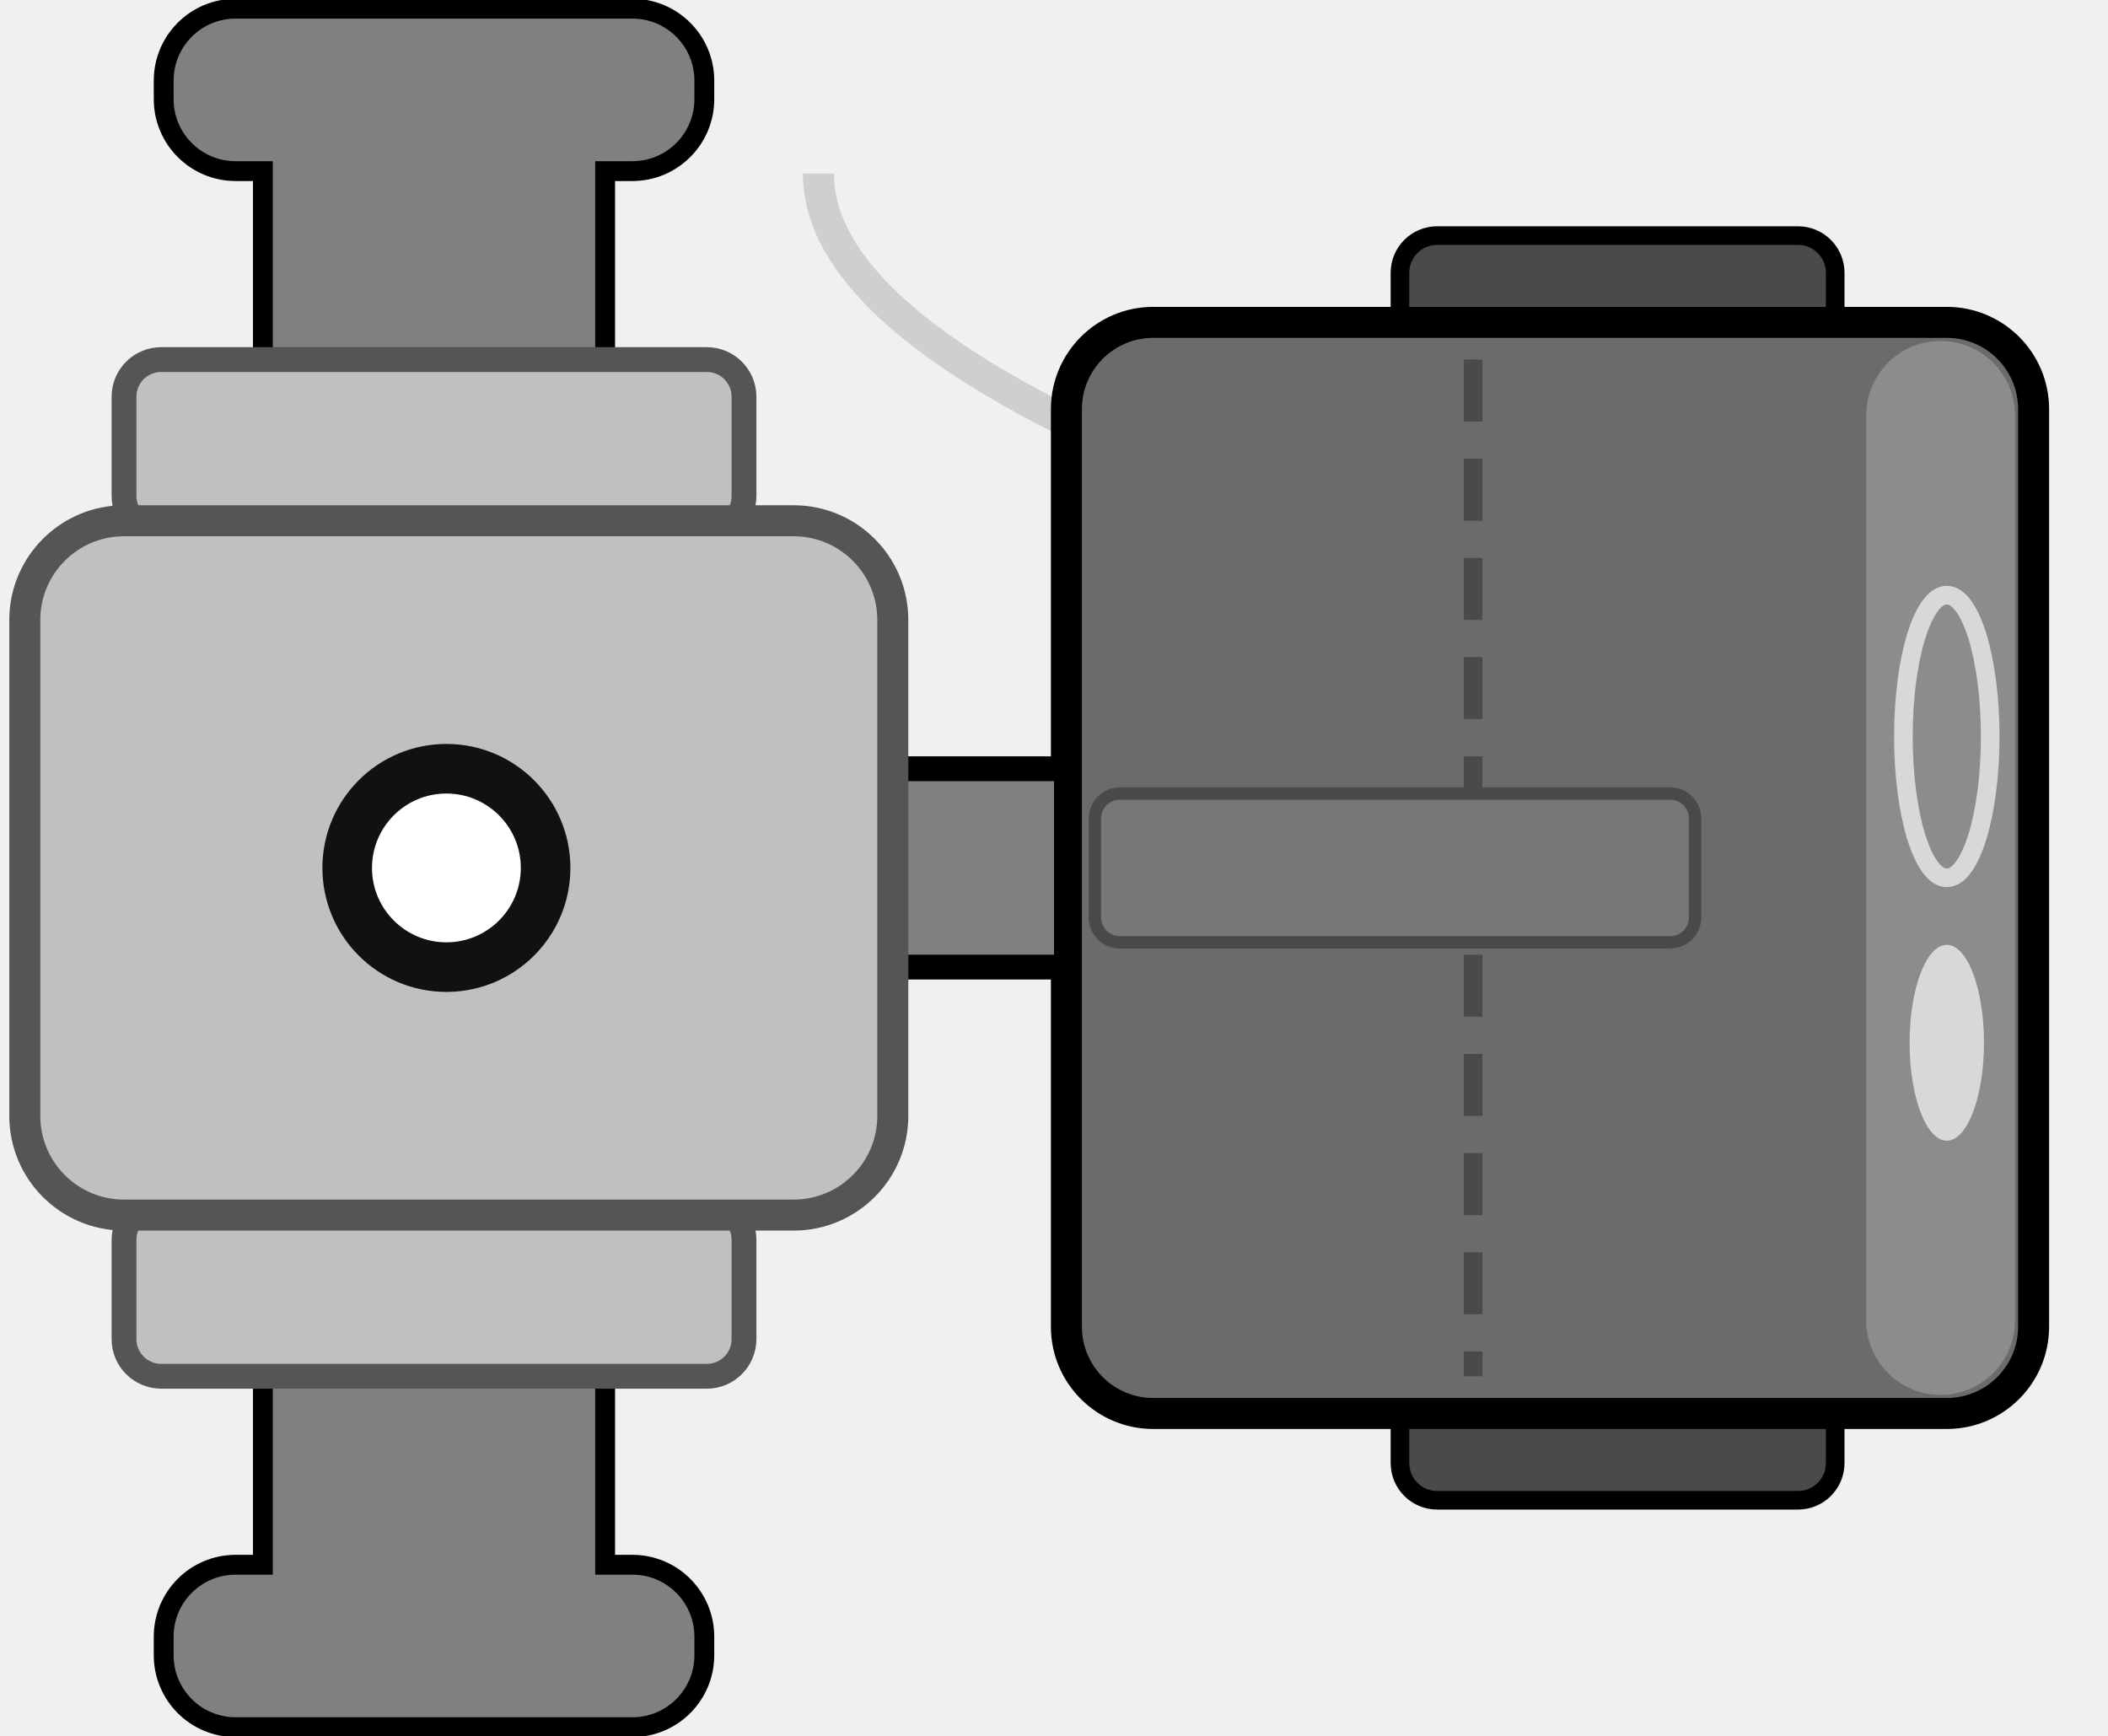
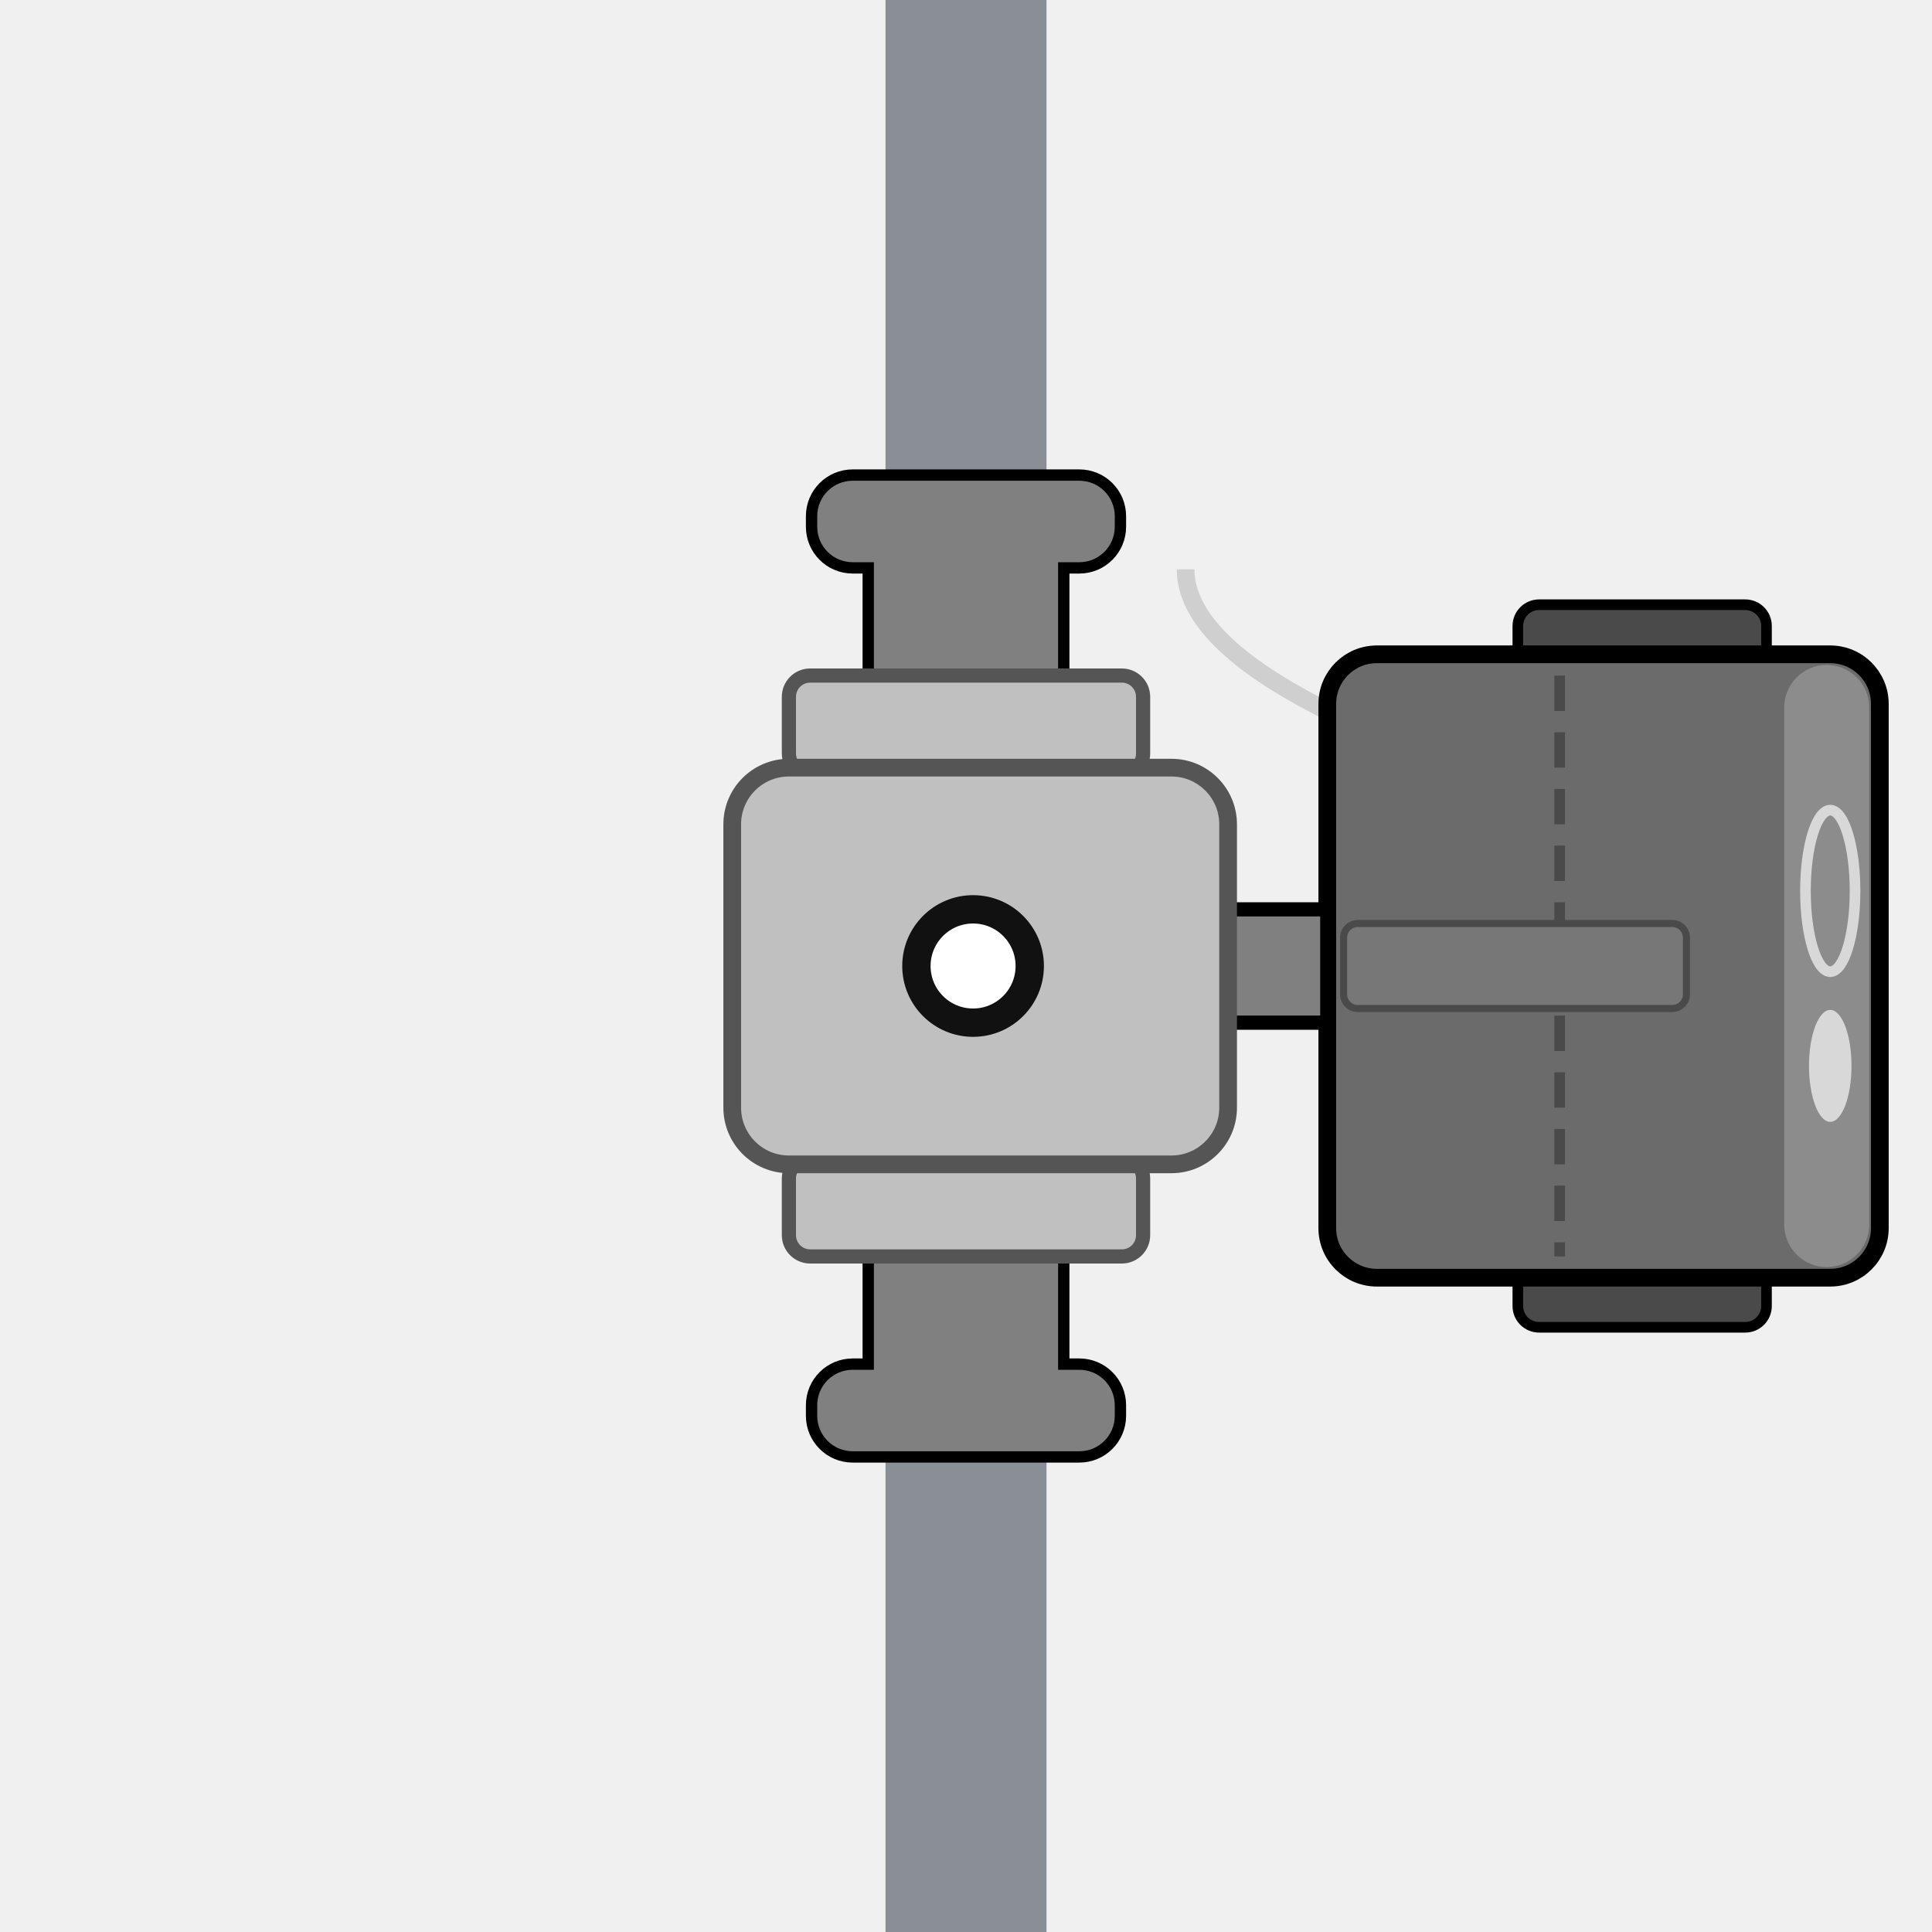
- <svg xmlns="http://www.w3.org/2000/svg" viewBox="0 0 170 140">
-   <g transform="translate(170 0) rotate(90)">
-     <path d="M34 84 Q24.0 104 14 104" fill="none" stroke="#cfcfcf" stroke-width="2.5" />
-     <rect x="19" y="22" width="102" height="35.1" rx="3" fill="#4a4a4a" stroke="#000" stroke-width="1.5" />
-     <rect x="26" y="6" width="88" height="78" rx="7" fill="#6b6b6b" stroke="#000" stroke-width="2.5" />
-     <rect x="27.5" y="7.5" width="85" height="12" rx="6" fill="#8c8c8c" />
-     <ellipse cx="59.4" cy="13" rx="11.4" ry="3.5" fill="none" stroke="#d8d8d8" stroke-width="1.5" />
-     <ellipse cx="84.1" cy="13" rx="7.9" ry="3" fill="#d8d8d8" />
-     <path d="M29 51.2 H111" stroke="#4a4a4a" stroke-width="1.5" stroke-dasharray="5 3" />
-     <rect x="64.0" y="33.3" width="12" height="48.4" rx="2" fill="#777777" stroke="#4a4a4a" stroke-width="1" />
-     <g fill="#000" stroke="#000" stroke-width="3.2" stroke-linejoin="round">
-       <rect x="12" y="122" width="116" height="26" />
-       <rect x="0" y="-21" width="11.5" height="42" rx="5" transform="translate(1.50 135.00) rotate(0.00)" />
-       <rect x="0" y="-21" width="11.5" height="42" rx="5" transform="translate(138.50 135.00) rotate(180.00)" />
+ <svg xmlns="http://www.w3.org/2000/svg" viewBox="0 0 300 300" data-valve-standard="1">
+   <rect x="137.5" y="0" width="25" height="74" fill="#8a8f96" />
+   <rect x="137.5" y="226" width="25" height="74" fill="#8a8f96" />
+   <g transform="translate(111.5 73) scale(1.1)">
+     <g transform="translate(170 0) rotate(90)">
+       <path d="M34 84 Q24.0 104 14 104" fill="none" stroke="#cfcfcf" stroke-width="2.5" />
+       <rect x="19" y="22" width="102" height="35.1" rx="3" fill="#4a4a4a" stroke="#000" stroke-width="1.5" />
+       <rect x="26" y="6" width="88" height="78" rx="7" fill="#6b6b6b" stroke="#000" stroke-width="2.5" />
+       <rect x="27.5" y="7.5" width="85" height="12" rx="6" fill="#8c8c8c" />
+       <ellipse cx="59.4" cy="13" rx="11.4" ry="3.5" fill="none" stroke="#d8d8d8" stroke-width="1.5" />
+       <ellipse cx="84.1" cy="13" rx="7.9" ry="3" fill="#d8d8d8" />
+       <path d="M29 51.2 H111" stroke="#4a4a4a" stroke-width="1.5" stroke-dasharray="5 3" />
+       <rect x="64.0" y="33.3" width="12" height="48.4" rx="2" fill="#777777" stroke="#4a4a4a" stroke-width="1" />
+       <g fill="#000" stroke="#000" stroke-width="3.2" stroke-linejoin="round">
+         <rect x="12" y="122" width="116" height="26" />
+         <rect x="0" y="-21" width="11.5" height="42" rx="5" transform="translate(1.50 135.00) rotate(0.00)" />
+         <rect x="0" y="-21" width="11.5" height="42" rx="5" transform="translate(138.50 135.00) rotate(180.00)" />
+       </g>
+       <g fill="#808080">
+         <rect x="12" y="122" width="116" height="26" />
+         <rect x="0" y="-21" width="11.5" height="42" rx="5" transform="translate(1.50 135.00) rotate(0.00)" />
+         <rect x="0" y="-21" width="11.5" height="42" rx="5" transform="translate(138.50 135.00) rotate(180.00)" />
+       </g>
+       <rect x="29" y="110" width="14" height="50" rx="3" fill="#c0c0c0" stroke="#555" stroke-width="2" />
+       <rect x="97" y="110" width="14" height="50" rx="3" fill="#c0c0c0" stroke="#555" stroke-width="2" />
+       <rect x="62" y="84" width="16" height="16" fill="#808080" stroke="#000" stroke-width="2" />
+       <rect x="42" y="98" width="56" height="70" rx="8" fill="#c0c0c0" stroke="#555" stroke-width="2.5" />
+       <circle cx="70" cy="134" r="8" fill="#fff" stroke="#111" stroke-width="4" />
    </g>
-     <g fill="#808080">
-       <rect x="12" y="122" width="116" height="26" />
-       <rect x="0" y="-21" width="11.5" height="42" rx="5" transform="translate(1.50 135.00) rotate(0.00)" />
-       <rect x="0" y="-21" width="11.5" height="42" rx="5" transform="translate(138.50 135.00) rotate(180.00)" />
-     </g>
-     <rect x="29" y="110" width="14" height="50" rx="3" fill="#c0c0c0" stroke="#555" stroke-width="2" />
-     <rect x="97" y="110" width="14" height="50" rx="3" fill="#c0c0c0" stroke="#555" stroke-width="2" />
-     <rect x="62" y="84" width="16" height="16" fill="#808080" stroke="#000" stroke-width="2" />
-     <rect x="42" y="98" width="56" height="70" rx="8" fill="#c0c0c0" stroke="#555" stroke-width="2.5" />
-     <circle cx="70" cy="134" r="8" fill="#fff" stroke="#111" stroke-width="4" />
  </g>
</svg>
